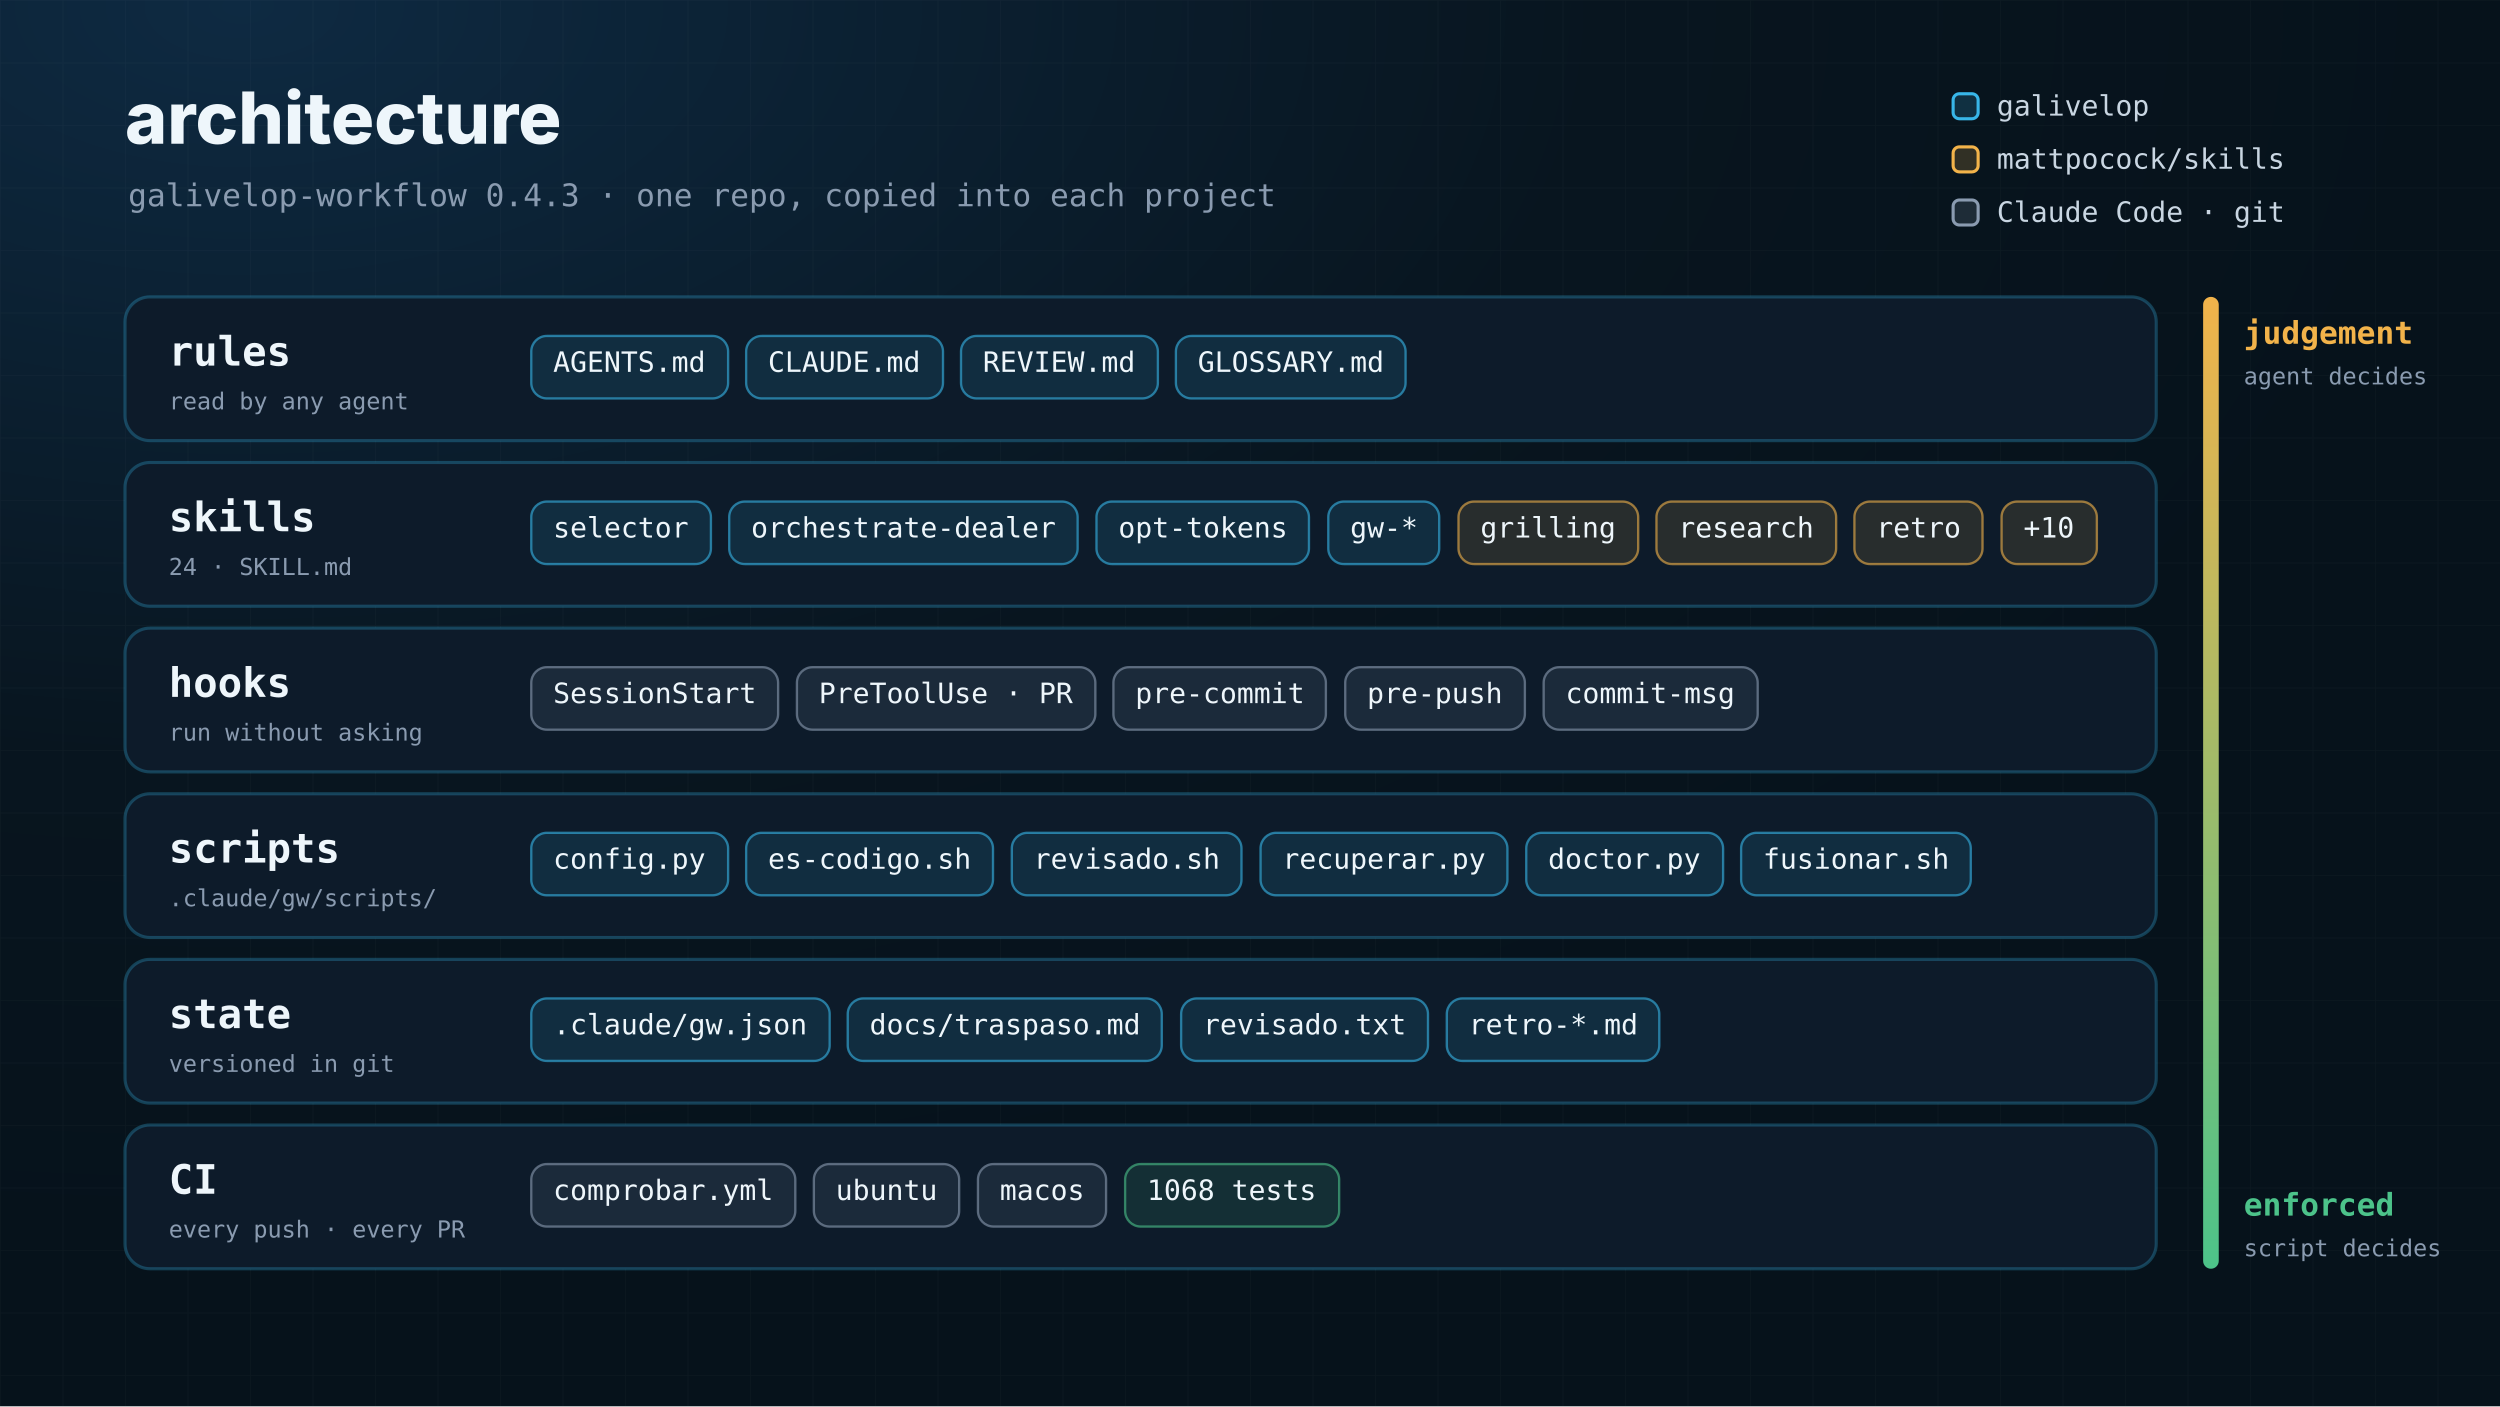
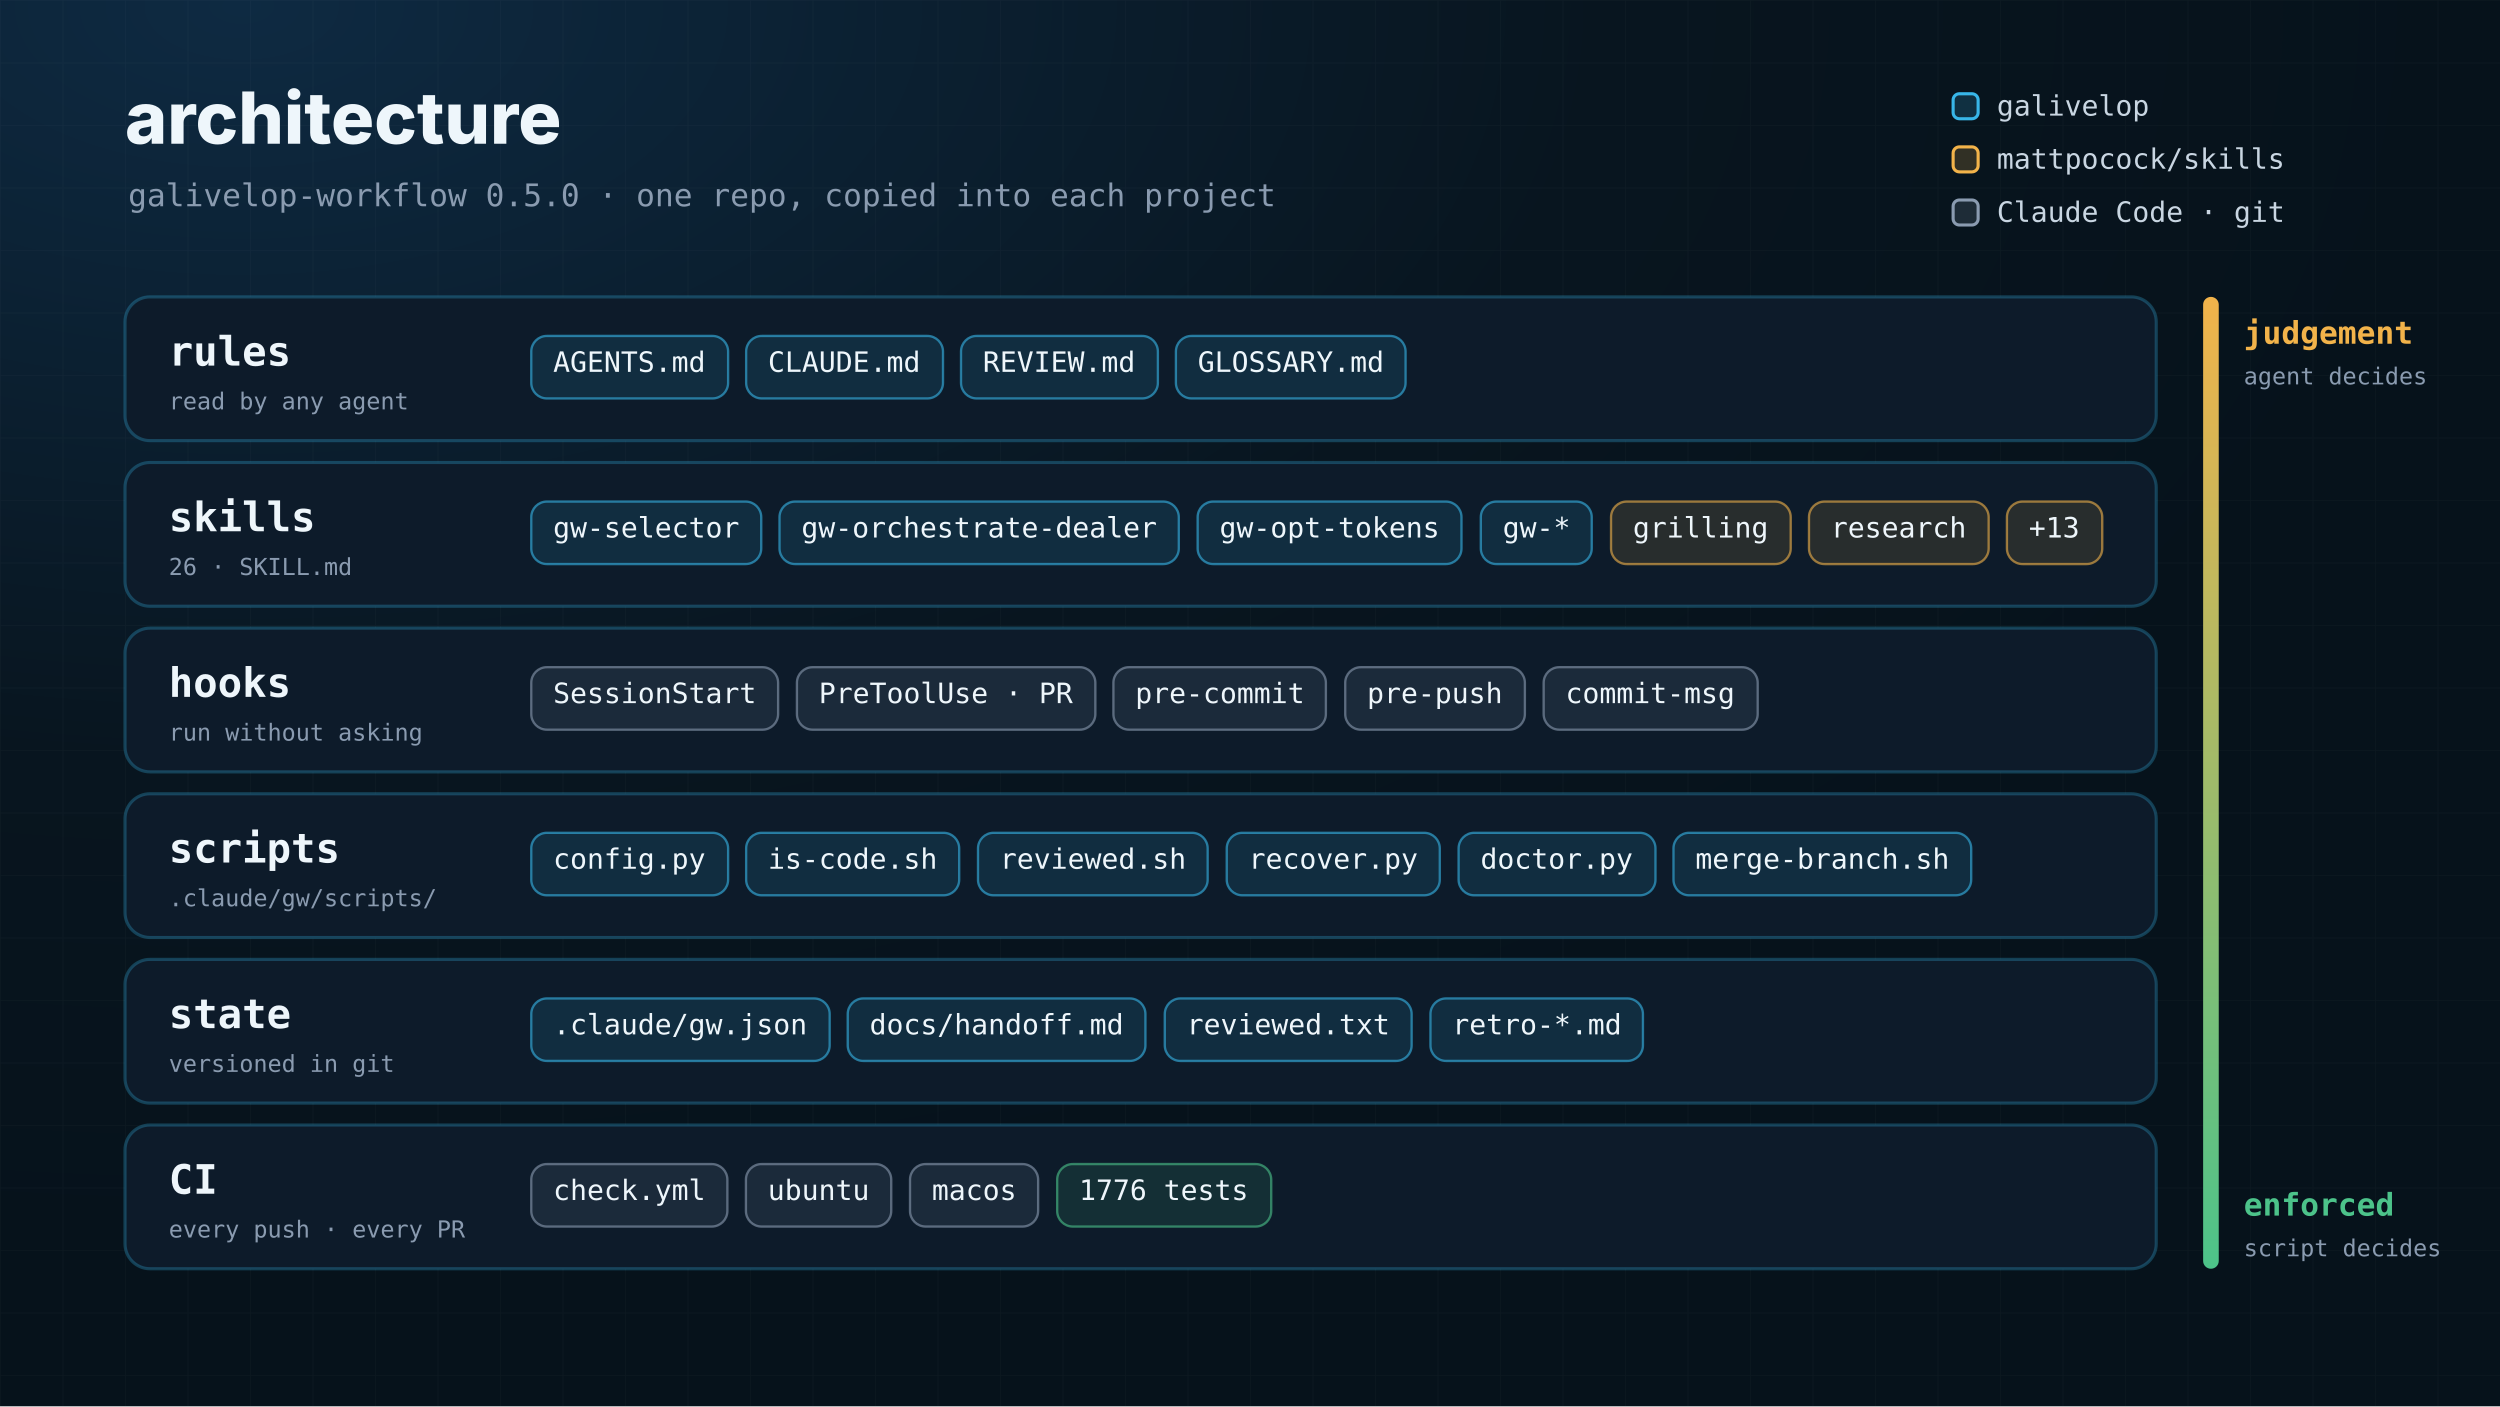
<svg xmlns="http://www.w3.org/2000/svg" width="1600" height="900" viewBox="0 0 1600 900">
  <defs>
    <radialGradient id="fondo" cx="0.1" cy="0" r="0.9">
      <stop offset="0" stop-color="#0e2a42" />
      <stop offset="0.6" stop-color="#08151f" />
      <stop offset="1" stop-color="#06121b" />
    </radialGradient>
    <pattern id="rejilla" width="40" height="40" patternUnits="userSpaceOnUse">
      <path d="M40 0H0V40" fill="none" stroke="#ffffff" stroke-opacity="0.025" />
    </pattern>
    <marker id="fa" viewBox="0 0 10 10" refX="8" refY="5" markerWidth="7" markerHeight="7" orient="auto">
      <path d="M0 0L10 5L0 10z" fill="#38b6e8" />
    </marker>
    <marker id="fg" viewBox="0 0 10 10" refX="8" refY="5" markerWidth="7" markerHeight="7" orient="auto">
      <path d="M0 0L10 5L0 10z" fill="#8a9bb0" />
    </marker>
    <marker id="fo" viewBox="0 0 10 10" refX="8" refY="5" markerWidth="7" markerHeight="7" orient="auto">
      <path d="M0 0L10 5L0 10z" fill="#4cc38a" />
    </marker>
    <marker id="fk" viewBox="0 0 10 10" refX="8" refY="5" markerWidth="7" markerHeight="7" orient="auto">
      <path d="M0 0L10 5L0 10z" fill="#f0716a" />
    </marker>
    <marker id="fm" viewBox="0 0 10 10" refX="8" refY="5" markerWidth="7" markerHeight="7" orient="auto">
      <path d="M0 0L10 5L0 10z" fill="#f2b34a" />
    </marker>
  </defs>
  <style>
  .t { font-family: Inter, sans-serif; font-weight: 800; }
  .s { font-family: Inter, sans-serif; font-weight: 600; }
  .m { font-family: 'DejaVu Sans Mono', monospace; }
</style>
  <rect width="1600" height="900" fill="url(#fondo)" />
  <rect width="1600" height="900" fill="url(#rejilla)" />
  <text x="80" y="92" class="t" font-size="46" fill="#eef6fb" text-anchor="start">architecture</text>
-   <text x="82" y="132" class="m" font-size="20" fill="#8a9bb0" text-anchor="start">galivelop-workflow 0.4.3 · one repo, copied into each project</text>
+   <text x="82" y="132" class="m" font-size="20" fill="#8a9bb0" text-anchor="start">galivelop-workflow 0.5.0 · one repo, copied into each project</text>
  <rect x="1250" y="60" width="16" height="16" rx="4" fill="#38b6e8" fill-opacity="0.18" stroke="#38b6e8" stroke-width="2" />
  <text x="1278" y="74" class="m" font-size="18" fill="#c9d6e2" text-anchor="start">galivelop</text>
  <rect x="1250" y="94" width="16" height="16" rx="4" fill="#f2b34a" fill-opacity="0.18" stroke="#f2b34a" stroke-width="2" />
  <text x="1278" y="108" class="m" font-size="18" fill="#c9d6e2" text-anchor="start">mattpocock/skills</text>
  <rect x="1250" y="128" width="16" height="16" rx="4" fill="#8a9bb0" fill-opacity="0.18" stroke="#8a9bb0" stroke-width="2" />
  <text x="1278" y="142" class="m" font-size="18" fill="#c9d6e2" text-anchor="start">Claude Code · git</text>
  <rect x="80" y="190" width="1300" height="92" rx="16" fill="#0d1b2a" stroke="#38b6e8" stroke-opacity="0.28" stroke-width="2" />
  <text x="108" y="234" class="m" font-size="26" fill="#eef6fb" font-weight="bold" text-anchor="start">rules</text>
  <text x="108" y="262" class="m" font-size="15" fill="#8a9bb0" text-anchor="start">read by any agent</text>
  <rect x="340" y="215" width="126" height="40" rx="10" fill="#38b6e8" fill-opacity="0.12" stroke="#38b6e8" stroke-opacity="0.6" stroke-width="1.5" />
  <text x="354" y="238" class="m" font-size="18" fill="#eef6fb" text-anchor="start">AGENTS.md</text>
  <rect x="477.524" y="215" width="126" height="40" rx="10" fill="#38b6e8" fill-opacity="0.12" stroke="#38b6e8" stroke-opacity="0.6" stroke-width="1.5" />
  <text x="491.524" y="238" class="m" font-size="18" fill="#eef6fb" text-anchor="start">CLAUDE.md</text>
  <rect x="615.048" y="215" width="126" height="40" rx="10" fill="#38b6e8" fill-opacity="0.12" stroke="#38b6e8" stroke-opacity="0.6" stroke-width="1.5" />
  <text x="629.048" y="238" class="m" font-size="18" fill="#eef6fb" text-anchor="start">REVIEW.md</text>
  <rect x="752.572" y="215" width="147" height="40" rx="10" fill="#38b6e8" fill-opacity="0.12" stroke="#38b6e8" stroke-opacity="0.6" stroke-width="1.5" />
  <text x="766.572" y="238" class="m" font-size="18" fill="#eef6fb" text-anchor="start">GLOSSARY.md</text>
  <rect x="80" y="296" width="1300" height="92" rx="16" fill="#0d1b2a" stroke="#38b6e8" stroke-opacity="0.28" stroke-width="2" />
  <text x="108" y="340" class="m" font-size="26" fill="#eef6fb" font-weight="bold" text-anchor="start">skills</text>
-   <text x="108" y="368" class="m" font-size="15" fill="#8a9bb0" text-anchor="start">24 · SKILL.md</text>
-   <rect x="340" y="321" width="115" height="40" rx="10" fill="#38b6e8" fill-opacity="0.12" stroke="#38b6e8" stroke-opacity="0.6" stroke-width="1.5" />
-   <text x="354" y="344" class="m" font-size="18" fill="#eef6fb" text-anchor="start">selector</text>
-   <rect x="466.688" y="321" width="223" height="40" rx="10" fill="#38b6e8" fill-opacity="0.12" stroke="#38b6e8" stroke-opacity="0.6" stroke-width="1.5" />
-   <text x="480.688" y="344" class="m" font-size="18" fill="#eef6fb" text-anchor="start">orchestrate-dealer</text>
-   <rect x="701.736" y="321" width="136" height="40" rx="10" fill="#38b6e8" fill-opacity="0.12" stroke="#38b6e8" stroke-opacity="0.6" stroke-width="1.5" />
-   <text x="715.736" y="344" class="m" font-size="18" fill="#eef6fb" text-anchor="start">opt-tokens</text>
-   <rect x="850.096" y="321" width="71" height="40" rx="10" fill="#38b6e8" fill-opacity="0.12" stroke="#38b6e8" stroke-opacity="0.6" stroke-width="1.5" />
-   <text x="864.096" y="344" class="m" font-size="18" fill="#eef6fb" text-anchor="start">gw-*</text>
-   <rect x="933.44" y="321" width="115" height="40" rx="10" fill="#f2b34a" fill-opacity="0.12" stroke="#f2b34a" stroke-opacity="0.6" stroke-width="1.5" />
-   <text x="947.44" y="344" class="m" font-size="18" fill="#eef6fb" text-anchor="start">grilling</text>
-   <rect x="1060.128" y="321" width="115" height="40" rx="10" fill="#f2b34a" fill-opacity="0.12" stroke="#f2b34a" stroke-opacity="0.6" stroke-width="1.5" />
-   <text x="1074.128" y="344" class="m" font-size="18" fill="#eef6fb" text-anchor="start">research</text>
-   <rect x="1186.816" y="321" width="82" height="40" rx="10" fill="#f2b34a" fill-opacity="0.12" stroke="#f2b34a" stroke-opacity="0.6" stroke-width="1.5" />
-   <text x="1200.816" y="344" class="m" font-size="18" fill="#eef6fb" text-anchor="start">retro</text>
-   <rect x="1280.996" y="321" width="61" height="40" rx="10" fill="#f2b34a" fill-opacity="0.12" stroke="#f2b34a" stroke-opacity="0.6" stroke-width="1.5" />
-   <text x="1294.996" y="344" class="m" font-size="18" fill="#eef6fb" text-anchor="start">+10</text>
+   <text x="108" y="368" class="m" font-size="15" fill="#8a9bb0" text-anchor="start">26 · SKILL.md</text>
+   <rect x="340" y="321" width="147.196" height="40" rx="10" fill="#38b6e8" fill-opacity="0.12" stroke="#38b6e8" stroke-opacity="0.6" stroke-width="1.5" />
+   <text x="354" y="344" class="m" font-size="18" fill="#eef6fb" text-anchor="start">gw-selector</text>
+   <rect x="498.884" y="321" width="255.556" height="40" rx="10" fill="#38b6e8" fill-opacity="0.12" stroke="#38b6e8" stroke-opacity="0.6" stroke-width="1.5" />
+   <text x="512.884" y="344" class="m" font-size="18" fill="#eef6fb" text-anchor="start">gw-orchestrate-dealer</text>
+   <rect x="766.488" y="321" width="168.868" height="40" rx="10" fill="#38b6e8" fill-opacity="0.12" stroke="#38b6e8" stroke-opacity="0.6" stroke-width="1.5" />
+   <text x="780.488" y="344" class="m" font-size="18" fill="#eef6fb" text-anchor="start">gw-opt-tokens</text>
+   <rect x="947.716" y="321" width="71" height="40" rx="10" fill="#38b6e8" fill-opacity="0.12" stroke="#38b6e8" stroke-opacity="0.6" stroke-width="1.5" />
+   <text x="961.716" y="344" class="m" font-size="18" fill="#eef6fb" text-anchor="start">gw-*</text>
+   <rect x="1031.06" y="321" width="115" height="40" rx="10" fill="#f2b34a" fill-opacity="0.12" stroke="#f2b34a" stroke-opacity="0.6" stroke-width="1.5" />
+   <text x="1045.06" y="344" class="m" font-size="18" fill="#eef6fb" text-anchor="start">grilling</text>
+   <rect x="1157.748" y="321" width="115" height="40" rx="10" fill="#f2b34a" fill-opacity="0.12" stroke="#f2b34a" stroke-opacity="0.6" stroke-width="1.5" />
+   <text x="1171.748" y="344" class="m" font-size="18" fill="#eef6fb" text-anchor="start">research</text>
+   <rect x="1284.436" y="321" width="61" height="40" rx="10" fill="#f2b34a" fill-opacity="0.12" stroke="#f2b34a" stroke-opacity="0.6" stroke-width="1.5" />
+   <text x="1298.436" y="344" class="m" font-size="18" fill="#eef6fb" text-anchor="start">+13</text>
  <rect x="80" y="402" width="1300" height="92" rx="16" fill="#0d1b2a" stroke="#38b6e8" stroke-opacity="0.28" stroke-width="2" />
  <text x="108" y="446" class="m" font-size="26" fill="#eef6fb" font-weight="bold" text-anchor="start">hooks</text>
  <text x="108" y="474" class="m" font-size="15" fill="#8a9bb0" text-anchor="start">run without asking</text>
  <rect x="340" y="427" width="158" height="40" rx="10" fill="#8a9bb0" fill-opacity="0.12" stroke="#8a9bb0" stroke-opacity="0.6" stroke-width="1.5" />
  <text x="354" y="450" class="m" font-size="18" fill="#eef6fb" text-anchor="start">SessionStart</text>
  <rect x="510.032" y="427" width="191" height="40" rx="10" fill="#8a9bb0" fill-opacity="0.12" stroke="#8a9bb0" stroke-opacity="0.6" stroke-width="1.5" />
  <text x="524.032" y="450" class="m" font-size="18" fill="#eef6fb" text-anchor="start">PreToolUse · PR</text>
  <rect x="712.572" y="427" width="136" height="40" rx="10" fill="#8a9bb0" fill-opacity="0.12" stroke="#8a9bb0" stroke-opacity="0.6" stroke-width="1.5" />
  <text x="726.572" y="450" class="m" font-size="18" fill="#eef6fb" text-anchor="start">pre-commit</text>
  <rect x="860.932" y="427" width="115" height="40" rx="10" fill="#8a9bb0" fill-opacity="0.12" stroke="#8a9bb0" stroke-opacity="0.6" stroke-width="1.5" />
  <text x="874.932" y="450" class="m" font-size="18" fill="#eef6fb" text-anchor="start">pre-push</text>
  <rect x="987.932" y="427" width="137" height="40" rx="10" fill="#8a9bb0" fill-opacity="0.12" stroke="#8a9bb0" stroke-opacity="0.6" stroke-width="1.5" />
  <text x="1001.932" y="450" class="m" font-size="18" fill="#eef6fb" text-anchor="start">commit-msg</text>
  <rect x="80" y="508" width="1300" height="92" rx="16" fill="#0d1b2a" stroke="#38b6e8" stroke-opacity="0.28" stroke-width="2" />
  <text x="108" y="552" class="m" font-size="26" fill="#eef6fb" font-weight="bold" text-anchor="start">scripts</text>
  <text x="108" y="580" class="m" font-size="15" fill="#8a9bb0" text-anchor="start">.claude/gw/scripts/</text>
  <rect x="340" y="533" width="126" height="40" rx="10" fill="#38b6e8" fill-opacity="0.12" stroke="#38b6e8" stroke-opacity="0.6" stroke-width="1.5" />
  <text x="354" y="556" class="m" font-size="18" fill="#eef6fb" text-anchor="start">config.py</text>
-   <rect x="477.524" y="533" width="158" height="40" rx="10" fill="#38b6e8" fill-opacity="0.12" stroke="#38b6e8" stroke-opacity="0.6" stroke-width="1.5" />
-   <text x="491.524" y="556" class="m" font-size="18" fill="#eef6fb" text-anchor="start">es-codigo.sh</text>
-   <rect x="647.556" y="533" width="147" height="40" rx="10" fill="#38b6e8" fill-opacity="0.12" stroke="#38b6e8" stroke-opacity="0.6" stroke-width="1.5" />
-   <text x="661.556" y="556" class="m" font-size="18" fill="#eef6fb" text-anchor="start">revisado.sh</text>
-   <rect x="806.752" y="533" width="158" height="40" rx="10" fill="#38b6e8" fill-opacity="0.12" stroke="#38b6e8" stroke-opacity="0.6" stroke-width="1.5" />
-   <text x="820.752" y="556" class="m" font-size="18" fill="#eef6fb" text-anchor="start">recuperar.py</text>
-   <rect x="976.784" y="533" width="126" height="40" rx="10" fill="#38b6e8" fill-opacity="0.12" stroke="#38b6e8" stroke-opacity="0.6" stroke-width="1.5" />
-   <text x="990.784" y="556" class="m" font-size="18" fill="#eef6fb" text-anchor="start">doctor.py</text>
-   <rect x="1114.308" y="533" width="147" height="40" rx="10" fill="#38b6e8" fill-opacity="0.12" stroke="#38b6e8" stroke-opacity="0.6" stroke-width="1.5" />
-   <text x="1128.308" y="556" class="m" font-size="18" fill="#eef6fb" text-anchor="start">fusionar.sh</text>
+   <rect x="477.524" y="533" width="136.36" height="40" rx="10" fill="#38b6e8" fill-opacity="0.12" stroke="#38b6e8" stroke-opacity="0.6" stroke-width="1.5" />
+   <text x="491.524" y="556" class="m" font-size="18" fill="#eef6fb" text-anchor="start">is-code.sh</text>
+   <rect x="625.916" y="533" width="147" height="40" rx="10" fill="#38b6e8" fill-opacity="0.12" stroke="#38b6e8" stroke-opacity="0.6" stroke-width="1.5" />
+   <text x="639.916" y="556" class="m" font-size="18" fill="#eef6fb" text-anchor="start">reviewed.sh</text>
+   <rect x="785.112" y="533" width="136.36" height="40" rx="10" fill="#38b6e8" fill-opacity="0.12" stroke="#38b6e8" stroke-opacity="0.6" stroke-width="1.5" />
+   <text x="799.112" y="556" class="m" font-size="18" fill="#eef6fb" text-anchor="start">recover.py</text>
+   <rect x="933.504" y="533" width="126" height="40" rx="10" fill="#38b6e8" fill-opacity="0.12" stroke="#38b6e8" stroke-opacity="0.6" stroke-width="1.5" />
+   <text x="947.504" y="556" class="m" font-size="18" fill="#eef6fb" text-anchor="start">doctor.py</text>
+   <rect x="1071.028" y="533" width="190.54" height="40" rx="10" fill="#38b6e8" fill-opacity="0.12" stroke="#38b6e8" stroke-opacity="0.6" stroke-width="1.5" />
+   <text x="1085.028" y="556" class="m" font-size="18" fill="#eef6fb" text-anchor="start">merge-branch.sh</text>
  <rect x="80" y="614" width="1300" height="92" rx="16" fill="#0d1b2a" stroke="#38b6e8" stroke-opacity="0.28" stroke-width="2" />
  <text x="108" y="658" class="m" font-size="26" fill="#eef6fb" font-weight="bold" text-anchor="start">state</text>
  <text x="108" y="686" class="m" font-size="15" fill="#8a9bb0" text-anchor="start">versioned in git</text>
  <rect x="340" y="639" width="191" height="40" rx="10" fill="#38b6e8" fill-opacity="0.12" stroke="#38b6e8" stroke-opacity="0.6" stroke-width="1.5" />
  <text x="354" y="662" class="m" font-size="18" fill="#eef6fb" text-anchor="start">.claude/gw.json</text>
-   <rect x="542.54" y="639" width="201" height="40" rx="10" fill="#38b6e8" fill-opacity="0.12" stroke="#38b6e8" stroke-opacity="0.6" stroke-width="1.5" />
-   <text x="556.54" y="662" class="m" font-size="18" fill="#eef6fb" text-anchor="start">docs/traspaso.md</text>
-   <rect x="755.916" y="639" width="158" height="40" rx="10" fill="#38b6e8" fill-opacity="0.12" stroke="#38b6e8" stroke-opacity="0.6" stroke-width="1.5" />
-   <text x="769.916" y="662" class="m" font-size="18" fill="#eef6fb" text-anchor="start">revisado.txt</text>
-   <rect x="925.948" y="639" width="136" height="40" rx="10" fill="#38b6e8" fill-opacity="0.12" stroke="#38b6e8" stroke-opacity="0.6" stroke-width="1.5" />
-   <text x="939.948" y="662" class="m" font-size="18" fill="#eef6fb" text-anchor="start">retro-*.md</text>
+   <rect x="542.54" y="639" width="190.54" height="40" rx="10" fill="#38b6e8" fill-opacity="0.12" stroke="#38b6e8" stroke-opacity="0.6" stroke-width="1.5" />
+   <text x="556.54" y="662" class="m" font-size="18" fill="#eef6fb" text-anchor="start">docs/handoff.md</text>
+   <rect x="745.456" y="639" width="158" height="40" rx="10" fill="#38b6e8" fill-opacity="0.12" stroke="#38b6e8" stroke-opacity="0.6" stroke-width="1.5" />
+   <text x="759.456" y="662" class="m" font-size="18" fill="#eef6fb" text-anchor="start">reviewed.txt</text>
+   <rect x="915.488" y="639" width="136" height="40" rx="10" fill="#38b6e8" fill-opacity="0.12" stroke="#38b6e8" stroke-opacity="0.6" stroke-width="1.5" />
+   <text x="929.488" y="662" class="m" font-size="18" fill="#eef6fb" text-anchor="start">retro-*.md</text>
  <rect x="80" y="720" width="1300" height="92" rx="16" fill="#0d1b2a" stroke="#38b6e8" stroke-opacity="0.28" stroke-width="2" />
  <text x="108" y="764" class="m" font-size="26" fill="#eef6fb" font-weight="bold" text-anchor="start">CI</text>
  <text x="108" y="792" class="m" font-size="15" fill="#8a9bb0" text-anchor="start">every push · every PR</text>
-   <rect x="340" y="745" width="169" height="40" rx="10" fill="#8a9bb0" fill-opacity="0.12" stroke="#8a9bb0" stroke-opacity="0.6" stroke-width="1.5" />
-   <text x="354" y="768" class="m" font-size="18" fill="#eef6fb" text-anchor="start">comprobar.yml</text>
-   <rect x="520.868" y="745" width="93" height="40" rx="10" fill="#8a9bb0" fill-opacity="0.12" stroke="#8a9bb0" stroke-opacity="0.6" stroke-width="1.5" />
-   <text x="534.868" y="768" class="m" font-size="18" fill="#eef6fb" text-anchor="start">ubuntu</text>
-   <rect x="625.884" y="745" width="82" height="40" rx="10" fill="#8a9bb0" fill-opacity="0.12" stroke="#8a9bb0" stroke-opacity="0.6" stroke-width="1.5" />
-   <text x="639.884" y="768" class="m" font-size="18" fill="#eef6fb" text-anchor="start">macos</text>
-   <rect x="720.064" y="745" width="137" height="40" rx="10" fill="#4cc38a" fill-opacity="0.12" stroke="#4cc38a" stroke-opacity="0.6" stroke-width="1.5" />
-   <text x="734.064" y="768" class="m" font-size="18" fill="#eef6fb" text-anchor="start">1068 tests</text>
+   <rect x="340" y="745" width="125.524" height="40" rx="10" fill="#8a9bb0" fill-opacity="0.12" stroke="#8a9bb0" stroke-opacity="0.6" stroke-width="1.5" />
+   <text x="354" y="768" class="m" font-size="18" fill="#eef6fb" text-anchor="start">check.yml</text>
+   <rect x="477.392" y="745" width="93" height="40" rx="10" fill="#8a9bb0" fill-opacity="0.12" stroke="#8a9bb0" stroke-opacity="0.6" stroke-width="1.5" />
+   <text x="491.392" y="768" class="m" font-size="18" fill="#eef6fb" text-anchor="start">ubuntu</text>
+   <rect x="582.408" y="745" width="82" height="40" rx="10" fill="#8a9bb0" fill-opacity="0.12" stroke="#8a9bb0" stroke-opacity="0.6" stroke-width="1.5" />
+   <text x="596.408" y="768" class="m" font-size="18" fill="#eef6fb" text-anchor="start">macos</text>
+   <rect x="676.588" y="745" width="137" height="40" rx="10" fill="#4cc38a" fill-opacity="0.12" stroke="#4cc38a" stroke-opacity="0.6" stroke-width="1.5" />
+   <text x="690.588" y="768" class="m" font-size="18" fill="#eef6fb" text-anchor="start">1776 tests</text>
  <defs>
    <linearGradient id="grad" x1="0" y1="0" x2="0" y2="1">
      <stop offset="0" stop-color="#f2b34a" />
      <stop offset="1" stop-color="#4cc38a" />
    </linearGradient>
  </defs>
  <rect x="1410" y="190" width="10" height="622" rx="5" fill="url(#grad)" />
  <text x="1436" y="220" class="m" font-size="20" fill="#f2b34a" font-weight="bold" text-anchor="start">judgement</text>
  <text x="1436" y="246" class="m" font-size="15" fill="#8a9bb0" text-anchor="start">agent decides</text>
  <text x="1436" y="778" class="m" font-size="20" fill="#4cc38a" font-weight="bold" text-anchor="start">enforced</text>
  <text x="1436" y="804" class="m" font-size="15" fill="#8a9bb0" text-anchor="start">script decides</text>
</svg>
